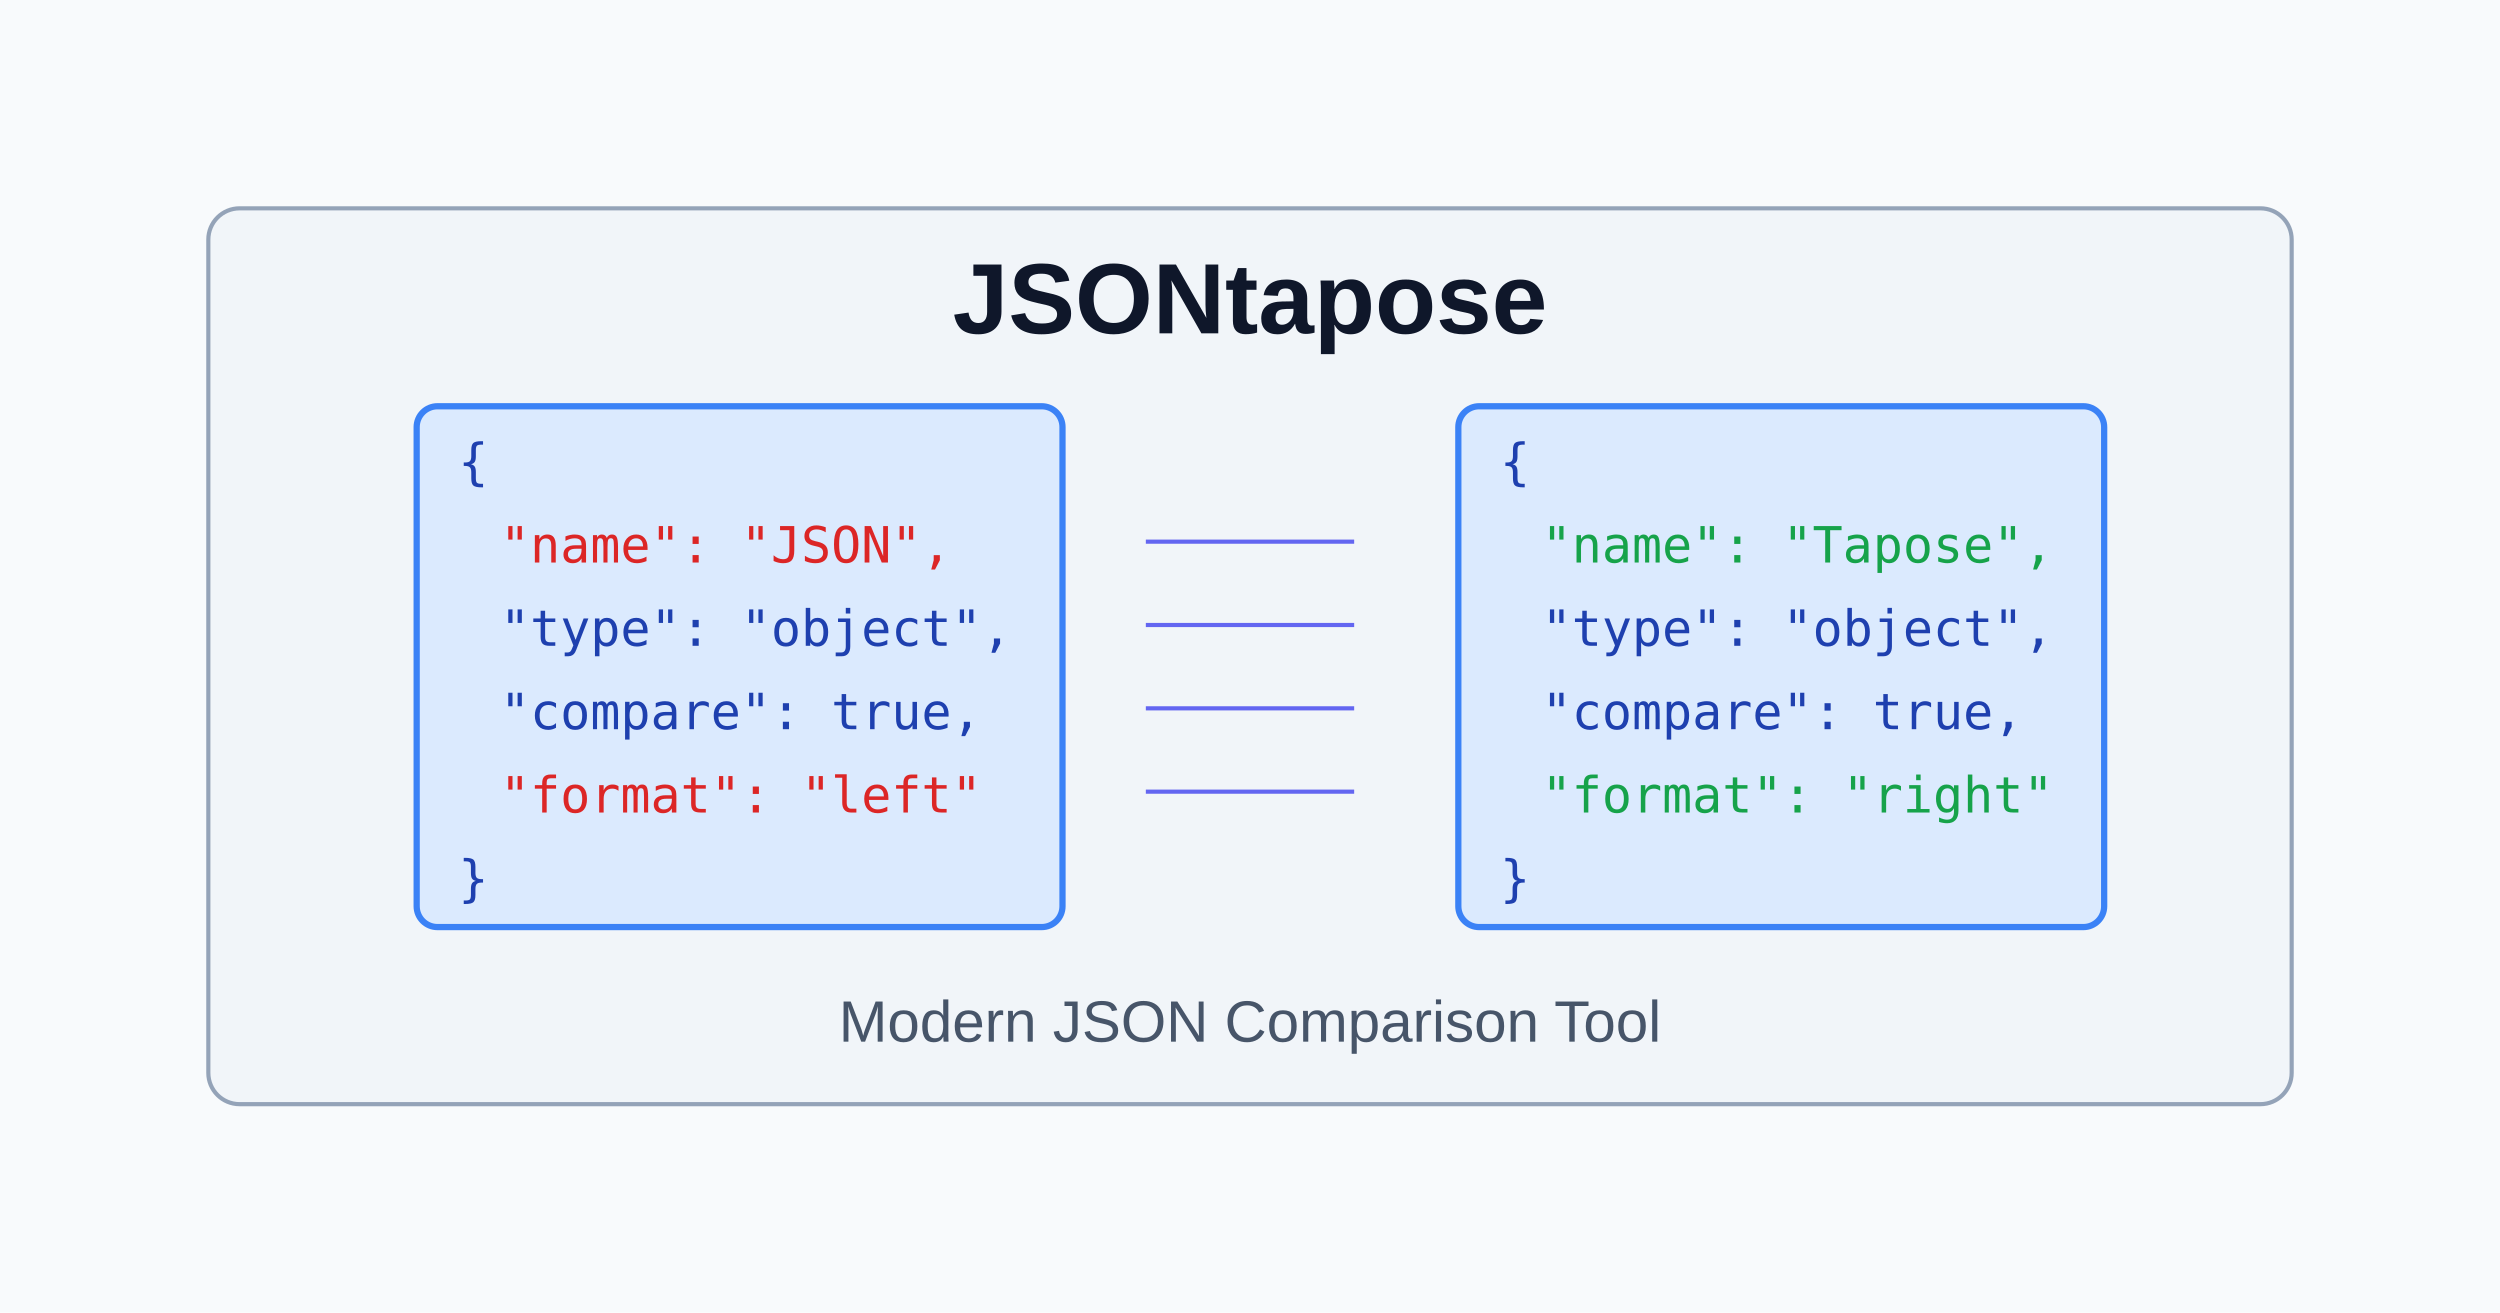
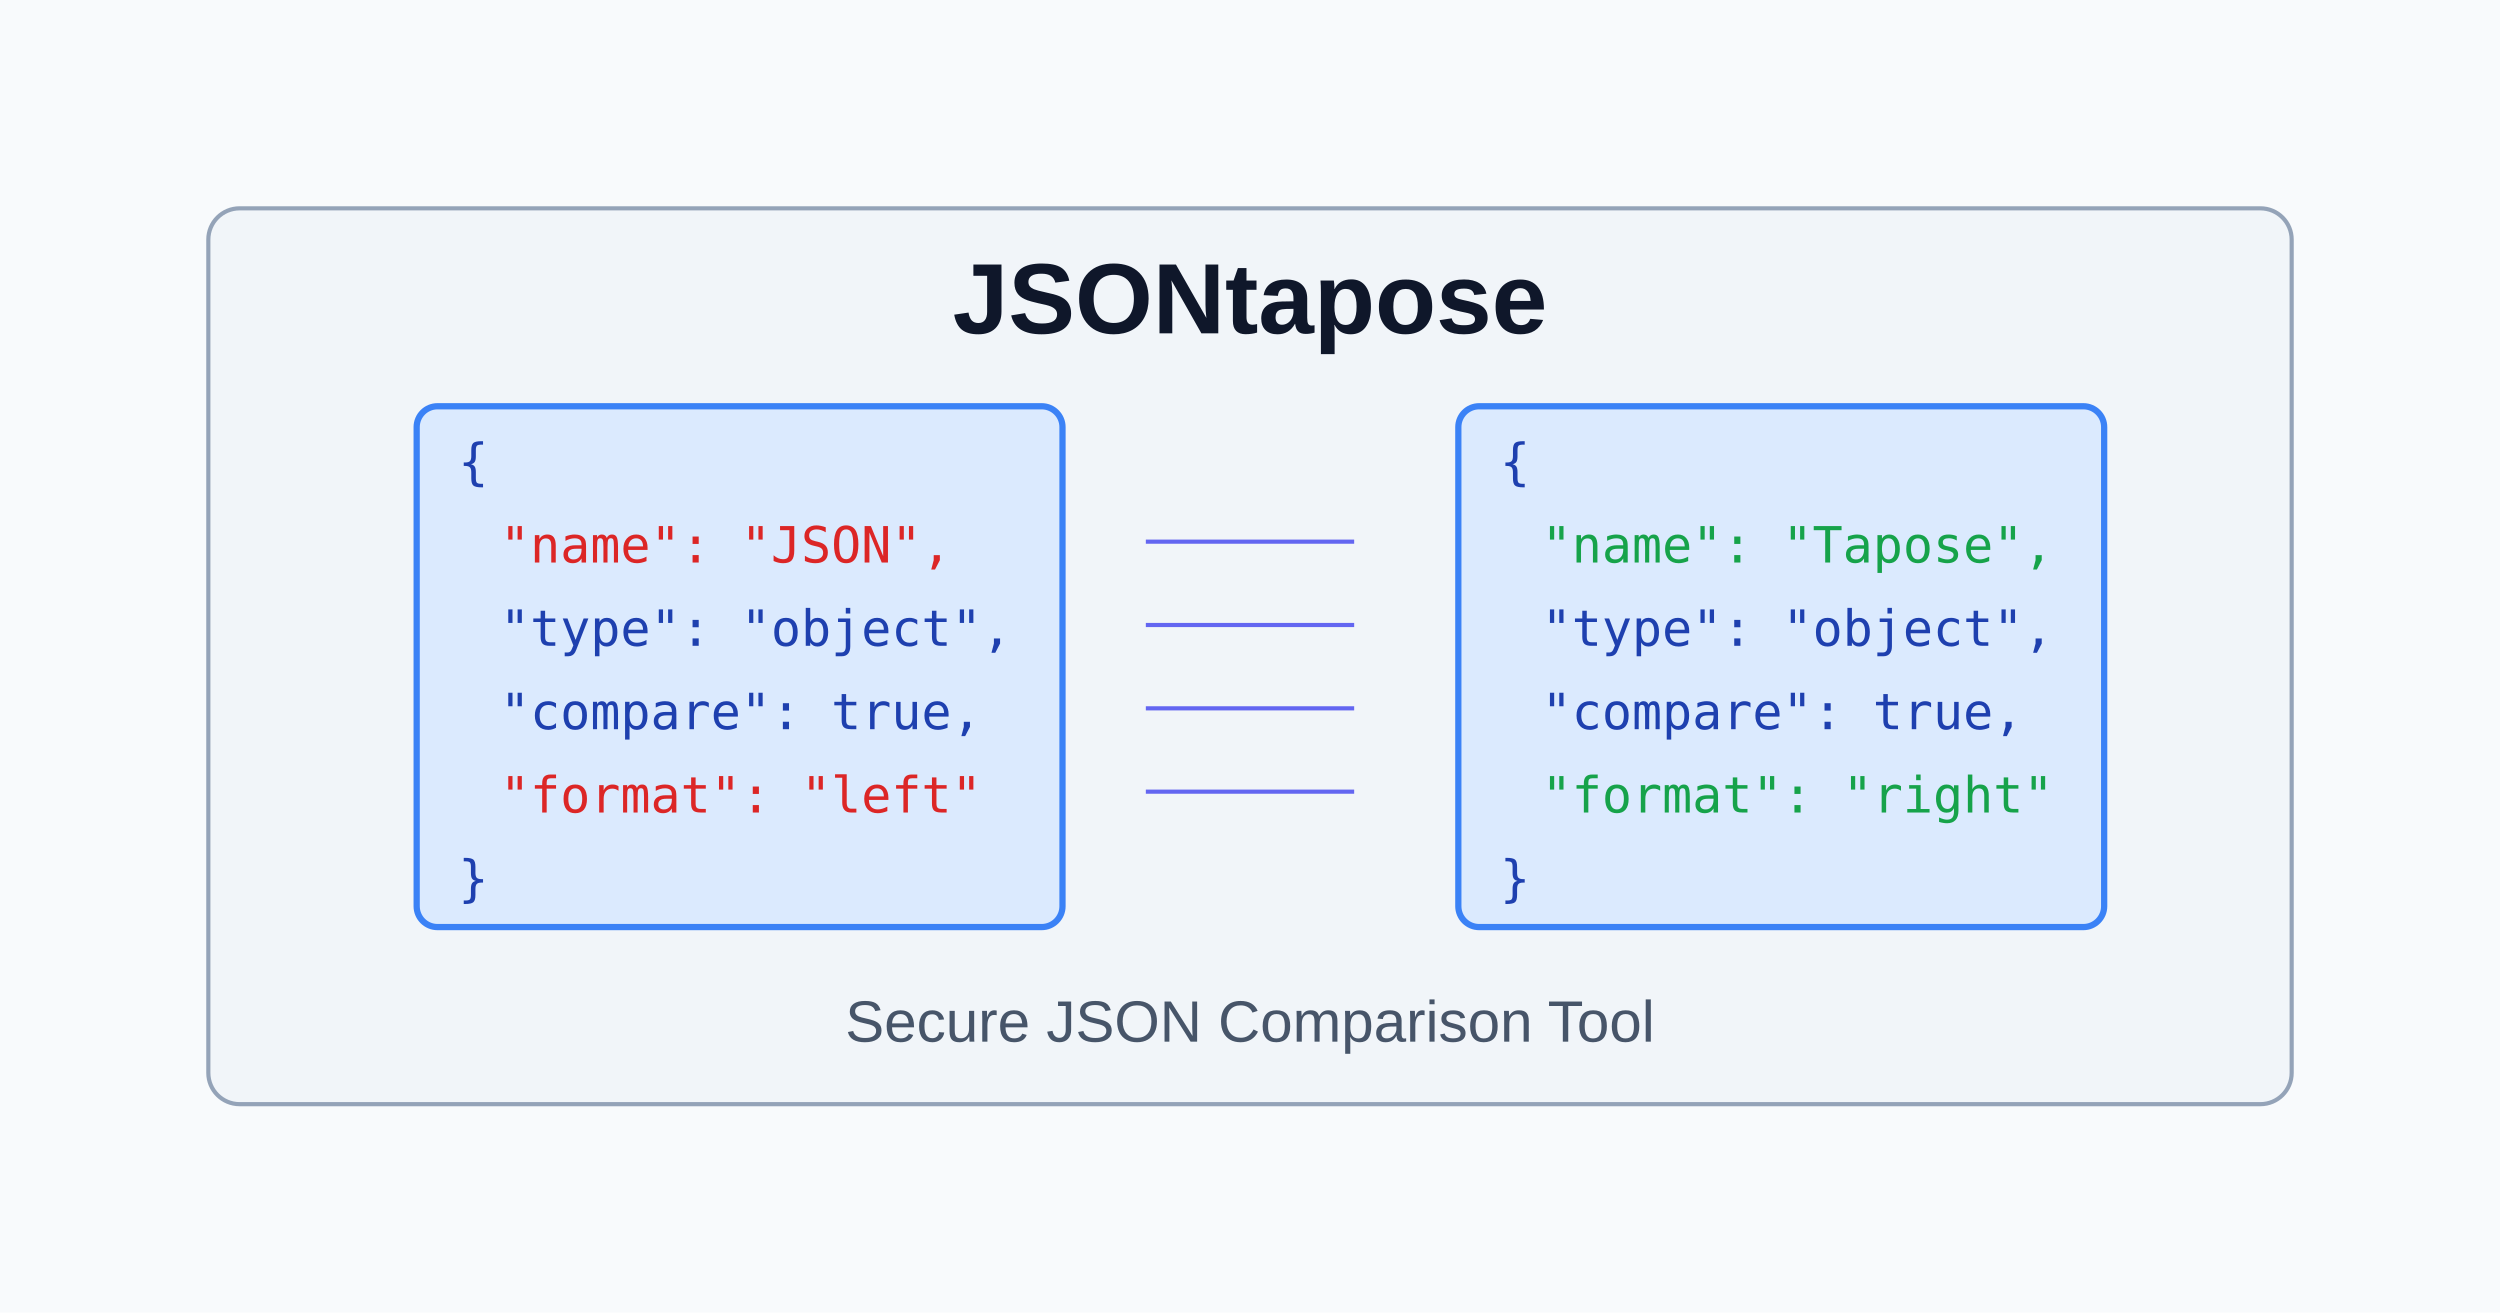
<svg xmlns="http://www.w3.org/2000/svg" width="1200" height="630" viewBox="0 0 1200 630">
  <rect width="1200" height="630" fill="#f8fafc" />
  <rect x="100" y="100" width="1000" height="430" fill="#f1f5f9" rx="15" ry="15" stroke="#94a3b8" stroke-width="2" />
  <rect x="200" y="195" width="310" height="250" fill="#dbeafe" rx="10" ry="10" stroke="#3b82f6" stroke-width="3" />
  <text x="220" y="270" font-family="monospace" font-size="24" fill="#1e40af">
    <tspan x="220" y="230">{</tspan>
    <tspan x="240" y="270" fill="#dc2626">"name": "JSON",</tspan>
    <tspan x="240" y="310">"type": "object",</tspan>
    <tspan x="240" y="350">"compare": true,</tspan>
    <tspan x="240" y="390" fill="#dc2626">"format": "left"</tspan>
    <tspan x="220" y="430">}</tspan>
  </text>
  <rect x="700" y="195" width="310" height="250" fill="#dbeafe" rx="10" ry="10" stroke="#3b82f6" stroke-width="3" />
  <text x="720" y="270" font-family="monospace" font-size="24" fill="#1e40af">
    <tspan x="720" y="230">{</tspan>
    <tspan x="740" y="270" fill="#16a34a">"name": "Tapose",</tspan>
    <tspan x="740" y="310">"type": "object",</tspan>
    <tspan x="740" y="350">"compare": true,</tspan>
    <tspan x="740" y="390" fill="#16a34a">"format": "right"</tspan>
    <tspan x="720" y="430">}</tspan>
  </text>
  <line x1="550" y1="260" x2="650" y2="260" stroke="#6366f1" stroke-width="2" />
  <line x1="550" y1="300" x2="650" y2="300" stroke="#6366f1" stroke-width="2" />
  <line x1="550" y1="340" x2="650" y2="340" stroke="#6366f1" stroke-width="2" />
  <line x1="550" y1="380" x2="650" y2="380" stroke="#6366f1" stroke-width="2" />
  <text x="600" y="160" font-family="Arial, sans-serif" font-size="48" font-weight="bold" text-anchor="middle" fill="#0f172a">JSONtapose</text>
-   <text x="600" y="500" font-family="Arial, sans-serif" font-size="28" text-anchor="middle" fill="#475569">Modern JSON Comparison Tool</text>
+   <text x="600" y="500" font-family="Arial, sans-serif" font-size="28" text-anchor="middle" fill="#475569">Secure JSON Comparison Tool</text>
</svg>
